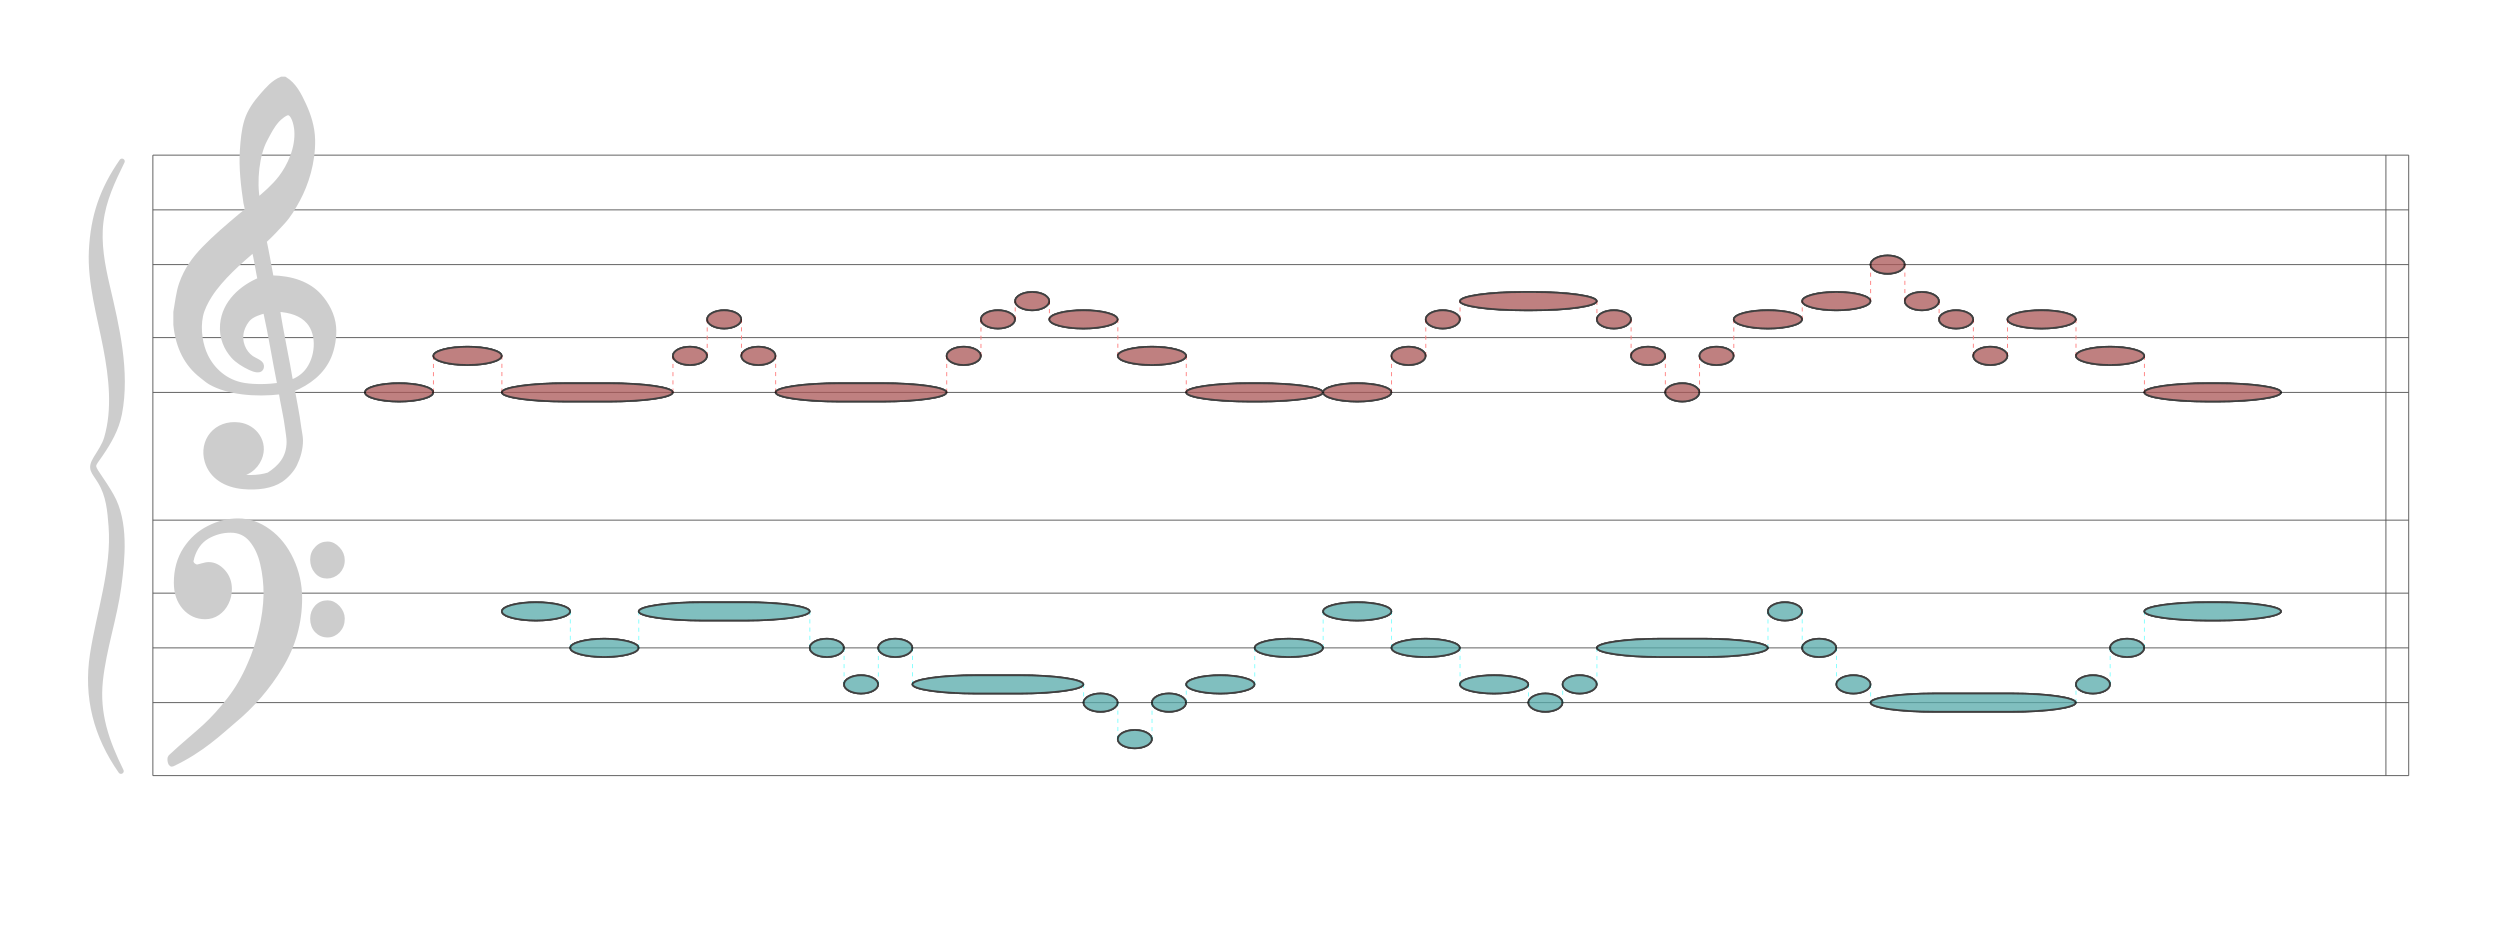
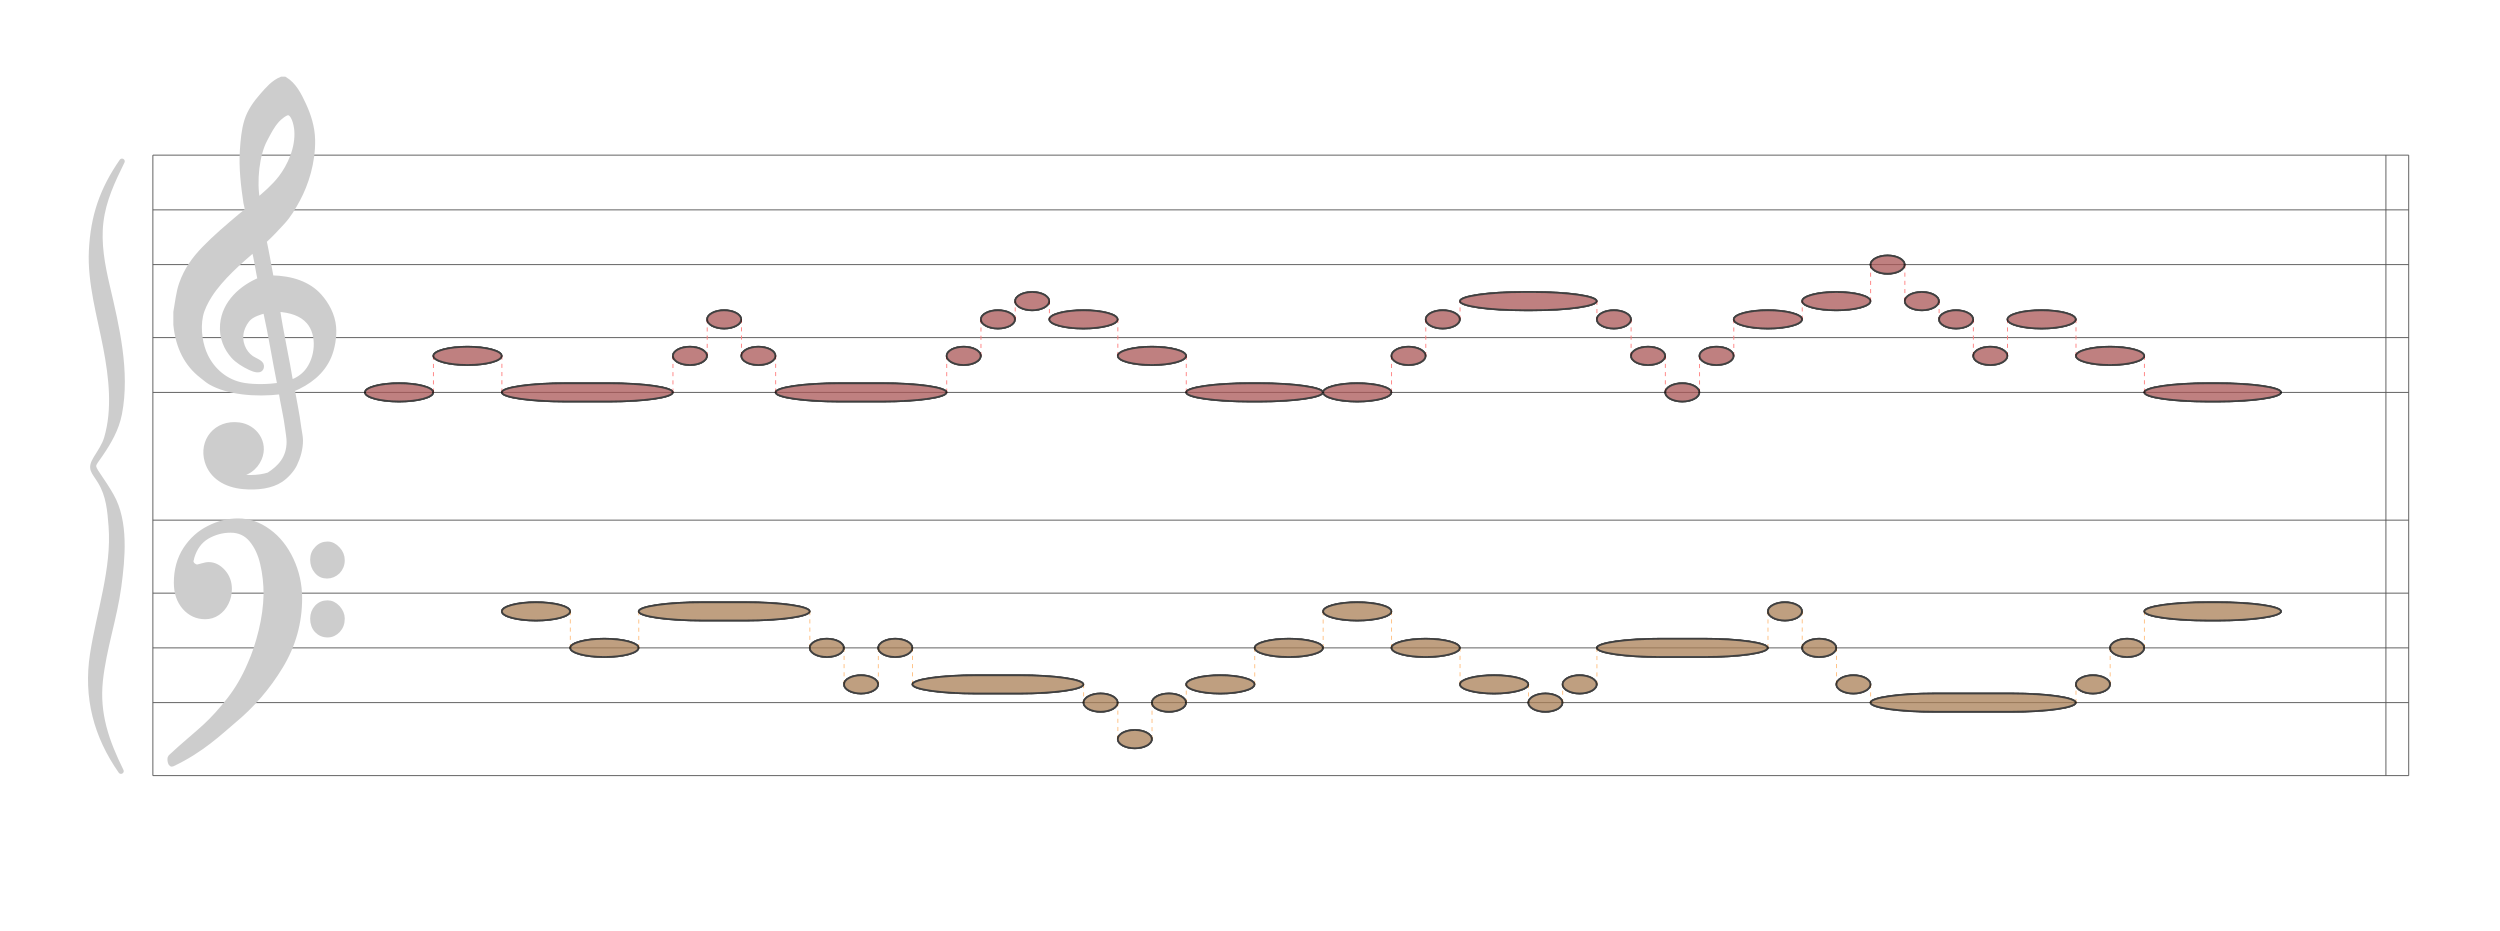
<svg xmlns="http://www.w3.org/2000/svg" version="1.1" viewPort="0 40 29.995 41" viewBox="-200 -50 1369.84 510" width="1369.84" height="510">
  <filter id="constantOpacity">
    <feComponentTransfer>
      <feFuncA type="table" tableValues="0 .5 .5" />
    </feComponentTransfer>
  </filter>
  <g transform="scale(35, -10) translate(0, -81)">
    <g class="staff-lines" stroke-width="0.5" stroke="#555555">
      <path vector-effect="non-scaling-stroke" d="M-3.321 64.5 L31.995 64.5" />
      <path vector-effect="non-scaling-stroke" d="M-3.321 67.5 L31.995 67.5" />
      <path vector-effect="non-scaling-stroke" d="M-3.321 71.5 L31.995 71.5" />
      <path vector-effect="non-scaling-stroke" d="M-3.321 74.5 L31.995 74.5" />
      <path vector-effect="non-scaling-stroke" d="M-3.321 77.5 L31.995 77.5" />
      <path vector-effect="non-scaling-stroke" d="M-3.321 43.5 L31.995 43.5" />
      <path vector-effect="non-scaling-stroke" d="M-3.321 47.5 L31.995 47.5" />
      <path vector-effect="non-scaling-stroke" d="M-3.321 50.5 L31.995 50.5" />
      <path vector-effect="non-scaling-stroke" d="M-3.321 53.5 L31.995 53.5" />
      <path vector-effect="non-scaling-stroke" d="M-3.321 57.5 L31.995 57.5" />
      <path vector-effect="non-scaling-stroke" d="M31.638,43.5 L31.638,77.5" />
      <path vector-effect="non-scaling-stroke" d="M31.995,43.5 L31.995,77.5" />
      <path vector-effect="non-scaling-stroke" d="M-3.321,43.5 L-3.321,77.5 z" />
    </g>
    <g transform="scale(0.714286, 1)">
      <g vector-effect="non-scaling-stroke" class="treble-clef" stroke="#cdcdcd" stroke-width="3" fill="#cdcdcd" transform="translate(-17.25, 5.15) scale(0.06, 0.07)">
        <path vector-effect="non-scaling-stroke" d="M250.026,1080.111c-2.375-5.813-4.501-12.037-5.616-19.656c-1.07-7.32-1.387-15.609-1.62-23.113    c-0.426-13.713,0.409-28.548,1.296-41.038c0.132-1.861,0.517-3.882,0.432-5.183c-0.118-1.794-1.622-3.834-2.484-5.401    c-4.551-8.266-9.023-16.291-13.176-25.488c-3.56-7.883-6.46-16.235-8.316-27.648c-1.087-6.682-1.406-14.26-2.053-21.816   c0-3.313,0-6.623,0-9.936c0.817-17.854,4.099-30.916,9.396-39.743c1.084-1.808,2.228-3.951,3.24-5.186    c6.218-7.579,16.081-9.873,25.812-7.343c0.598-8.887,1.858-19.53,2.376-28.944c0.193-3.49,0.54-7.194,0.54-10.368    c-0.003-13.193-3.44-20.603-7.452-26.135c-3.645-2.613-9.925-3.099-13.176,0.43c4.904-0.174,8.174,5.425,9.612,12.744    c2.427,12.351-1.738,24.386-7.344,25.918c-8.458,2.316-13.738-12.691-11.556-28.295c1.622-11.598,6.603-18.42,13.176-19.655    c5.073-0.956,10.149,0.426,13.608,5.399c1.988,2.858,4.009,7.685,4.968,11.879c1.246,5.448,2.18,12.212,2.16,18.792    c-0.01,3.246-0.453,6.761-0.648,10.152c-0.614,10.689-1.579,19.729-2.376,29.812c6.095,5.437,10.941,13.432,13.392,25.704    c1.302,6.52,2.035,15.517,1.727,23.111c-0.375,9.302-2.565,17.712-5.183,23.975c-3.863,9.248-9.852,13.985-17.604,14.257    c-0.849,9.749-1.633,19.633-2.593,29.159c2.376,4.619,4.55,9.643,6.805,14.906c2.185,5.095,3.892,11.286,5.508,17.712    c2.98,11.855,5.576,29.004,5.4,46.44c-0.102,10.157-1.538,19.319-3.24,27.215c-1.691,7.847-3.557,15.81-6.912,20.089    c-0.36,0-0.72,0-1.08,0C254.113,1090.306,252.068,1085.104,250.026,1080.111z M248.19,997.6    c-1.362,15.429-0.295,36.475,2.7,48.384c1.367,5.441,2.426,10.329,4.428,15.122c0.854,2.04,3.006,5.909,4.104,5.83    c2.104-0.153,3.064-9.245,3.24-13.824c0.542-14.092-2.623-28.387-5.832-37.366C254.247,1008.515,250.911,1002.572,248.19,997.6z     M249.27,935.823c-6.565-5.809-13.02-17.569-13.716-34.776c-0.425-10.517,1.463-18.693,3.888-24.624    c1.422-3.478,3.789-6.692,6.156-9.072c1.287-1.293,4.09-3.666,3.996,1.296c-0.048,2.584-2.504,4.06-3.888,6.263    c-2.557,4.079-4.489,12.399-3.348,21.385c0.481,3.784,1.636,7.983,2.808,10.153c1.458,2.697,3.725,4.34,6.048,5.615    c1.987-19.137,3.451-39.323,5.292-58.753c-4.493-1.347-9.224-1.49-13.068-0.213c-6.922,2.298-11.753,12.045-14.256,23.111    c-1.838,8.128-2.944,20.546-1.837,31.752c0.529,5.353,1.939,11.271,3.348,15.984c4.113,13.751,11.055,26.606,16.308,36.289    C247.971,952.523,248.466,943.862,249.27,935.823z M260.286,855.473c-1.479,19.361-3.545,38.701-4.86,57.671    c5.07-0.638,9.023-3.541,11.556-9.718c4.25-10.369,3.378-29.217-0.648-39.53C264.924,860.283,262.694,856.868,260.286,855.473z" />
      </g>
      <g class="bass-clef" fill="#cdcdcd" stroke="#cdcdcd" transform="scale(1.02, 1) translate(-0.25, 0.25)" stroke-width="3">
        <g transform="matrix(0.1835537,0,0,0.1830159,-98.29797,-1128.841)">
          <path vector-effect="non-scaling-stroke" d="M514.308,6407.837c3.419,4.086,5.655,9.64,7.124,12.803     c2.204,4.648,4.046,10.097,5.538,16.384c1.492,6.287,2.238,13.068,2.238,20.385c0,4.115-0.338,7.925-0.991,11.507     c-0.653,3.543-1.527,6.4-2.647,8.459c-1.108,2.095-2.297,3.125-3.545,3.125c-1.142,0-2.262-0.687-3.369-2.135     c-1.119-1.41-2.029-3.505-2.752-6.325c-0.711-2.819-1.073-6.135-1.073-9.982c0-3.011,0.326-5.411,0.968-7.317     c0.653-1.867,1.446-2.78,2.379-2.78c0.513,0,0.991,0.342,1.422,1.104c0.431,0.724,0.769,1.753,1.014,3.011     c0.245,1.257,0.373,2.628,0.373,4.077c0,2.019-0.245,3.733-0.735,5.144c-0.501,1.41-1.049,2.132-1.667,2.132     c-0.21,0-0.466-0.152-0.781-0.38c-0.303-0.229-0.501-0.342-0.571-0.342c-0.14,0-0.292,0.152-0.466,0.495     c-0.175,0.342-0.268,0.799-0.292,1.41c0.07,0.495,0.117,0.838,0.117,1.104c0.338,2.896,0.944,4.953,1.796,6.249     c0.863,1.258,1.784,1.905,2.763,1.905c1.014,0,1.83-0.953,2.46-2.858c0.63-1.943,1.073-4.344,1.329-7.277     c0.268-2.896,0.396-5.981,0.396-9.22c-0.035-3.468-0.221-7.125-0.583-10.897c-0.361-3.81-0.804-7.163-1.317-10.059     c-0.653-3.925-1.458-7.468-2.414-10.593c-0.956-3.124-1.889-5.752-2.775-7.849c-0.886-2.133-2.731-5.973-4.104-9.297     C514,6409.468,514.126,6407.62,514.308,6407.837z" />
          <path vector-effect="non-scaling-stroke" d="M531.259,6465.557c0.313-0.979,0.705-1.415,1.189-1.415     c0.457,0,0.862,0.436,1.228,1.306c0.339,0.908,0.522,2.032,0.522,3.339c0,1.233-0.17,2.358-0.522,3.302     c-0.353,0.979-0.745,1.488-1.163,1.488c-0.483,0-0.888-0.436-1.215-1.343c-0.34-0.871-0.509-1.958-0.509-3.266     C530.789,6467.626,530.945,6466.5,531.259,6465.557z" />
          <path vector-effect="non-scaling-stroke" d="M531.272,6447.847c0.327-0.871,0.732-1.342,1.241-1.342     c0.457,0,0.849,0.471,1.189,1.378c0.327,0.908,0.497,2.033,0.497,3.447c0,1.162-0.183,2.214-0.522,3.193     c-0.366,0.98-0.745,1.452-1.163,1.452c-0.509,0-0.914-0.436-1.241-1.343c-0.313-0.87-0.483-1.996-0.483-3.301     C530.789,6449.879,530.958,6448.717,531.272,6447.847z" />
        </g>
      </g>
    </g>
    <g transform="scale(0.714286, 1)">
      <g class="brace" transform="rotate(0.2) translate(30.5,-324) scale(1,-1) scale(.0175)">
        <path vector-effect="non-scaling-stroke" stroke="#cdcdcd" fill="#cdcdcd" stroke-width="3" stroke-linejoin="round" d="M-2031.812-22924.453    c-24.919,88.91-36.494,171.418-39.024,279.09c-2.379,101.156,9.877,207.264,16.991,305.533    c6.605,91.162,10.955,191.51-0.048,282.248c-2.757,22.732-8.614,43.227-13.597,63.254c-8.261,33.207-2.886,38.68,5.136,72.111    c10.485,43.689,11.808,90.887,13.172,140.795c3.604,132-16.215,270.613-24.675,400.074    c-8.818,134.883,3.651,255.861,34.113,366.164c-17.906-92.289-29.886-179.082-25.068-283.635    c4.572-99.275,18.379-195.207,24.078-294.23c5.11-88.826,9.914-203.154-8.344-284.342c-4.91-21.82-10.217-42.227-15.835-62.98    c-9.146-33.812-7.235-31.322,2.353-65.664c11.021-39.504,20.774-80.965,24.589-128.662c10.5-131.361-2.347-271.072-13.816-398.416    c-5.957-66.148-10.878-134.006-7.34-202.238C-2055.575-22803.877-2044.086-22863.117-2031.812-22924.453L-2031.812-22924.453z" />
      </g>
    </g>
    <g style="stroke-width:1; stroke:black;">
-       <g class="note-lines track-2" fill="none" stroke="hsl(180, 100%, 75%)" stroke-dasharray="2.25" vector-effect="non-scaling-stroke" stroke-width="0.5">
+       <g class="note-lines track-2" fill="none" stroke="hsl(30, 100%, 75%)" stroke-dasharray="2.25" vector-effect="non-scaling-stroke" stroke-width="0.5">
        <path vector-effect="non-scaling-stroke" d=" M3.21 52.5 L3.214 52.5 L3.214 50.5" />
        <path vector-effect="non-scaling-stroke" d=" M4.281 50.5 L4.286 50.5 L4.286 52.5" />
        <path vector-effect="non-scaling-stroke" d=" M6.96 52.5 L6.964 52.5 L6.964 50.5" />
        <path vector-effect="non-scaling-stroke" d=" M7.496 50.5 L7.5 50.5 L7.5 48.5" />
        <path vector-effect="non-scaling-stroke" d=" M8.031 48.5 L8.036 48.5 L8.036 50.5" />
        <path vector-effect="non-scaling-stroke" d=" M8.567 50.5 L8.571 50.5 L8.571 48.5" />
        <path vector-effect="non-scaling-stroke" d=" M11.245 48.5 L11.25 48.5 L11.25 47.5" />
        <path vector-effect="non-scaling-stroke" d=" M11.781 47.5 L11.786 47.5 L11.786 45.5" />
        <path vector-effect="non-scaling-stroke" d=" M12.317 45.5 L12.321 45.5 L12.321 47.5" />
        <path vector-effect="non-scaling-stroke" d=" M12.853 47.5 L12.857 47.5 L12.857 48.5" />
        <path vector-effect="non-scaling-stroke" d=" M13.924 48.5 L13.929 48.5 L13.929 50.5" />
        <path vector-effect="non-scaling-stroke" d=" M14.995 50.5 L15 50.5 L15 52.5" />
        <path vector-effect="non-scaling-stroke" d=" M16.067 52.5 L16.071 52.5 L16.071 50.5" />
        <path vector-effect="non-scaling-stroke" d=" M17.138 50.5 L17.143 50.5 L17.143 48.5" />
        <path vector-effect="non-scaling-stroke" d=" M18.21 48.5 L18.214 48.5 L18.214 47.5" />
        <path vector-effect="non-scaling-stroke" d=" M18.745 47.5 L18.75 47.5 L18.75 48.5" />
        <path vector-effect="non-scaling-stroke" d=" M19.281 48.5 L19.286 48.5 L19.286 50.5" />
        <path vector-effect="non-scaling-stroke" d=" M21.96 50.5 L21.964 50.5 L21.964 52.5" />
        <path vector-effect="non-scaling-stroke" d=" M22.495 52.5 L22.5 52.5 L22.5 50.5" />
        <path vector-effect="non-scaling-stroke" d=" M23.031 50.5 L23.036 50.5 L23.036 48.5" />
        <path vector-effect="non-scaling-stroke" d=" M23.567 48.5 L23.571 48.5 L23.571 47.5" />
        <path vector-effect="non-scaling-stroke" d=" M26.781 47.5 L26.786 47.5 L26.786 48.5" />
        <path vector-effect="non-scaling-stroke" d=" M27.317 48.5 L27.321 48.5 L27.321 50.5" />
        <path vector-effect="non-scaling-stroke" d=" M27.853 50.5 L27.857 50.5 L27.857 52.5" />
      </g>
      <g class="note-lines track-1" fill="none" stroke="hsl(0, 100%, 75%)" stroke-dasharray="2.25" vector-effect="non-scaling-stroke" stroke-width="0.5">
        <path vector-effect="non-scaling-stroke" d=" M1.067 64.5 L1.071 64.5 L1.071 66.5" />
        <path vector-effect="non-scaling-stroke" d=" M2.138 66.5 L2.143 66.5 L2.143 64.5" />
        <path vector-effect="non-scaling-stroke" d=" M4.817 64.5 L4.821 64.5 L4.821 66.5" />
        <path vector-effect="non-scaling-stroke" d=" M5.353 66.5 L5.357 66.5 L5.357 68.5" />
        <path vector-effect="non-scaling-stroke" d=" M5.888 68.5 L5.893 68.5 L5.893 66.5" />
        <path vector-effect="non-scaling-stroke" d=" M6.424 66.5 L6.429 66.5 L6.429 64.5" />
        <path vector-effect="non-scaling-stroke" d=" M9.103 64.5 L9.107 64.5 L9.107 66.5" />
        <path vector-effect="non-scaling-stroke" d=" M9.638 66.5 L9.643 66.5 L9.643 68.5" />
        <path vector-effect="non-scaling-stroke" d=" M10.174 68.5 L10.179 68.5 L10.179 69.5" />
        <path vector-effect="non-scaling-stroke" d=" M10.71 69.5 L10.714 69.5 L10.714 68.5" />
        <path vector-effect="non-scaling-stroke" d=" M11.781 68.5 L11.786 68.5 L11.786 66.5" />
        <path vector-effect="non-scaling-stroke" d=" M12.853 66.5 L12.857 66.5 L12.857 64.5" />
        <path vector-effect="non-scaling-stroke" d=" M14.995 64.5 L15 64.5 L15 64.5" />
        <path vector-effect="non-scaling-stroke" d=" M16.067 64.5 L16.071 64.5 L16.071 66.5" />
        <path vector-effect="non-scaling-stroke" d=" M16.603 66.5 L16.607 66.5 L16.607 68.5" />
        <path vector-effect="non-scaling-stroke" d=" M17.138 68.5 L17.143 68.5 L17.143 69.5" />
        <path vector-effect="non-scaling-stroke" d=" M19.281 69.5 L19.286 69.5 L19.286 68.5" />
        <path vector-effect="non-scaling-stroke" d=" M19.817 68.5 L19.821 68.5 L19.821 66.5" />
        <path vector-effect="non-scaling-stroke" d=" M20.353 66.5 L20.357 66.5 L20.357 64.5" />
        <path vector-effect="non-scaling-stroke" d=" M20.888 64.5 L20.893 64.5 L20.893 66.5" />
        <path vector-effect="non-scaling-stroke" d=" M21.424 66.5 L21.429 66.5 L21.429 68.5" />
        <path vector-effect="non-scaling-stroke" d=" M22.495 68.5 L22.5 68.5 L22.5 69.5" />
        <path vector-effect="non-scaling-stroke" d=" M23.567 69.5 L23.571 69.5 L23.571 71.5" />
        <path vector-effect="non-scaling-stroke" d=" M24.103 71.5 L24.107 71.5 L24.107 69.5" />
        <path vector-effect="non-scaling-stroke" d=" M24.638 69.5 L24.643 69.5 L24.643 68.5" />
        <path vector-effect="non-scaling-stroke" d=" M25.174 68.5 L25.179 68.5 L25.179 66.5" />
        <path vector-effect="non-scaling-stroke" d=" M25.71 66.5 L25.714 66.5 L25.714 68.5" />
        <path vector-effect="non-scaling-stroke" d=" M26.781 68.5 L26.786 68.5 L26.786 66.5" />
        <path vector-effect="non-scaling-stroke" d=" M27.853 66.5 L27.857 66.5 L27.857 64.5" />
      </g>
      <g opacity="0.5" class="note-backdrops track-2" style="fill:black;">
        <g class="note key-52 ont-2d143 offt-3d210 maxima">
          <rect vector-effect="non-scaling-stroke" rx="1" ry="1" x="2.143" y="52" width="1.067" height="1" />
        </g>
        <g class="note key-50 ont-3d214 offt-4d281">
          <rect vector-effect="non-scaling-stroke" rx="1" ry="1" x="3.214" y="50" width="1.067" height="1" />
        </g>
        <g class="note key-52 ont-4d286 offt-6d960 maxima">
          <rect vector-effect="non-scaling-stroke" rx="1" ry="1" x="4.286" y="52" width="2.674" height="1" />
        </g>
        <g class="note key-50 ont-6d964 offt-7d496">
          <rect vector-effect="non-scaling-stroke" rx="1" ry="1" x="6.964" y="50" width="0.531" height="1" />
        </g>
        <g class="note key-48 ont-7d500 offt-8d031">
          <rect vector-effect="non-scaling-stroke" rx="1" ry="1" x="7.5" y="48" width="0.531" height="1" />
        </g>
        <g class="note key-50 ont-8d036 offt-8d567">
          <rect vector-effect="non-scaling-stroke" rx="1" ry="1" x="8.036" y="50" width="0.531" height="1" />
        </g>
        <g class="note key-48 ont-8d571 offt-11d246">
          <rect vector-effect="non-scaling-stroke" rx="1" ry="1" x="8.571" y="48" width="2.674" height="1" />
        </g>
        <g class="note key-47 ont-11d250 offt-11d781">
          <rect vector-effect="non-scaling-stroke" rx="1" ry="1" x="11.25" y="47" width="0.531" height="1" />
        </g>
        <g class="note key-45 ont-11d786 offt-12d317 minima">
          <rect vector-effect="non-scaling-stroke" rx="1" ry="1" x="11.786" y="45" width="0.531" height="1" />
        </g>
        <g class="note key-47 ont-12d321 offt-12d853">
          <rect vector-effect="non-scaling-stroke" rx="1" ry="1" x="12.321" y="47" width="0.531" height="1" />
        </g>
        <g class="note key-48 ont-12d857 offt-13d924">
          <rect vector-effect="non-scaling-stroke" rx="1" ry="1" x="12.857" y="48" width="1.067" height="1" />
        </g>
        <g class="note key-50 ont-13d929 offt-14d996">
          <rect vector-effect="non-scaling-stroke" rx="1" ry="1" x="13.929" y="50" width="1.067" height="1" />
        </g>
        <g class="note key-52 ont-15d000 offt-16d067 maxima">
          <rect vector-effect="non-scaling-stroke" rx="1" ry="1" x="15" y="52" width="1.067" height="1" />
        </g>
        <g class="note key-50 ont-16d071 offt-17d138">
          <rect vector-effect="non-scaling-stroke" rx="1" ry="1" x="16.071" y="50" width="1.067" height="1" />
        </g>
        <g class="note key-48 ont-17d143 offt-18d210">
          <rect vector-effect="non-scaling-stroke" rx="1" ry="1" x="17.143" y="48" width="1.067" height="1" />
        </g>
        <g class="note key-47 ont-18d214 offt-18d746">
          <rect vector-effect="non-scaling-stroke" rx="1" ry="1" x="18.214" y="47" width="0.531" height="1" />
        </g>
        <g class="note key-48 ont-18d750 offt-19d281">
          <rect vector-effect="non-scaling-stroke" rx="1" ry="1" x="18.75" y="48" width="0.531" height="1" />
        </g>
        <g class="note key-50 ont-19d286 offt-21d960">
          <rect vector-effect="non-scaling-stroke" rx="1" ry="1" x="19.286" y="50" width="2.674" height="1" />
        </g>
        <g class="note key-52 ont-21d964 offt-22d496 maxima">
          <rect vector-effect="non-scaling-stroke" rx="1" ry="1" x="21.964" y="52" width="0.531" height="1" />
        </g>
        <g class="note key-50 ont-22d500 offt-23d031">
          <rect vector-effect="non-scaling-stroke" rx="1" ry="1" x="22.5" y="50" width="0.531" height="1" />
        </g>
        <g class="note key-48 ont-23d036 offt-23d567">
          <rect vector-effect="non-scaling-stroke" rx="1" ry="1" x="23.036" y="48" width="0.531" height="1" />
        </g>
        <g class="note key-47 ont-23d571 offt-26d781">
          <rect vector-effect="non-scaling-stroke" rx="1" ry="1" x="23.571" y="47" width="3.21" height="1" />
        </g>
        <g class="note key-48 ont-26d786 offt-27d317">
          <rect vector-effect="non-scaling-stroke" rx="1" ry="1" x="26.786" y="48" width="0.531" height="1" />
        </g>
        <g class="note key-50 ont-27d321 offt-27d853">
          <rect vector-effect="non-scaling-stroke" rx="1" ry="1" x="27.321" y="50" width="0.531" height="1" />
        </g>
        <g class="note key-52 ont-27d857 offt-29d996 maxima">
          <rect vector-effect="non-scaling-stroke" rx="1" ry="1" x="27.857" y="52" width="2.138" height="1" />
        </g>
      </g>
      <g opacity="0.5" class="note-backdrops track-1" style="fill:black;">
        <g class="note key-64 ont-0d000 offt-1d067 minima">
          <rect vector-effect="non-scaling-stroke" rx="1" ry="1" x="0" y="64" width="1.067" height="1" />
        </g>
        <g class="note key-66 ont-1d071 offt-2d138">
          <rect vector-effect="non-scaling-stroke" rx="1" ry="1" x="1.071" y="66" width="1.067" height="1" />
        </g>
        <g class="note key-64 ont-2d143 offt-4d817 minima">
          <rect vector-effect="non-scaling-stroke" rx="1" ry="1" x="2.143" y="64" width="2.674" height="1" />
        </g>
        <g class="note key-66 ont-4d821 offt-5d353">
          <rect vector-effect="non-scaling-stroke" rx="1" ry="1" x="4.821" y="66" width="0.531" height="1" />
        </g>
        <g class="note key-68 ont-5d357 offt-5d888">
          <rect vector-effect="non-scaling-stroke" rx="1" ry="1" x="5.357" y="68" width="0.531" height="1" />
        </g>
        <g class="note key-66 ont-5d893 offt-6d424">
          <rect vector-effect="non-scaling-stroke" rx="1" ry="1" x="5.893" y="66" width="0.531" height="1" />
        </g>
        <g class="note key-64 ont-6d429 offt-9d103 minima">
          <rect vector-effect="non-scaling-stroke" rx="1" ry="1" x="6.429" y="64" width="2.674" height="1" />
        </g>
        <g class="note key-66 ont-9d107 offt-9d638">
          <rect vector-effect="non-scaling-stroke" rx="1" ry="1" x="9.107" y="66" width="0.531" height="1" />
        </g>
        <g class="note key-68 ont-9d643 offt-10d174">
          <rect vector-effect="non-scaling-stroke" rx="1" ry="1" x="9.643" y="68" width="0.531" height="1" />
        </g>
        <g class="note key-69 ont-10d179 offt-10d710">
          <rect vector-effect="non-scaling-stroke" rx="1" ry="1" x="10.179" y="69" width="0.531" height="1" />
        </g>
        <g class="note key-68 ont-10d714 offt-11d781">
          <rect vector-effect="non-scaling-stroke" rx="1" ry="1" x="10.714" y="68" width="1.067" height="1" />
        </g>
        <g class="note key-66 ont-11d786 offt-12d853">
          <rect vector-effect="non-scaling-stroke" rx="1" ry="1" x="11.786" y="66" width="1.067" height="1" />
        </g>
        <g class="note key-64 ont-12d857 offt-14d996 minima">
          <rect vector-effect="non-scaling-stroke" rx="1" ry="1" x="12.857" y="64" width="2.138" height="1" />
        </g>
        <g class="note key-64 ont-15d000 offt-16d067 minima">
          <rect vector-effect="non-scaling-stroke" rx="1" ry="1" x="15" y="64" width="1.067" height="1" />
        </g>
        <g class="note key-66 ont-16d071 offt-16d603">
          <rect vector-effect="non-scaling-stroke" rx="1" ry="1" x="16.071" y="66" width="0.531" height="1" />
        </g>
        <g class="note key-68 ont-16d607 offt-17d138">
          <rect vector-effect="non-scaling-stroke" rx="1" ry="1" x="16.607" y="68" width="0.531" height="1" />
        </g>
        <g class="note key-69 ont-17d143 offt-19d281">
          <rect vector-effect="non-scaling-stroke" rx="1" ry="1" x="17.143" y="69" width="2.138" height="1" />
        </g>
        <g class="note key-68 ont-19d286 offt-19d817">
          <rect vector-effect="non-scaling-stroke" rx="1" ry="1" x="19.286" y="68" width="0.531" height="1" />
        </g>
        <g class="note key-66 ont-19d821 offt-20d353">
          <rect vector-effect="non-scaling-stroke" rx="1" ry="1" x="19.821" y="66" width="0.531" height="1" />
        </g>
        <g class="note key-64 ont-20d357 offt-20d888 minima">
          <rect vector-effect="non-scaling-stroke" rx="1" ry="1" x="20.357" y="64" width="0.531" height="1" />
        </g>
        <g class="note key-66 ont-20d893 offt-21d424">
          <rect vector-effect="non-scaling-stroke" rx="1" ry="1" x="20.893" y="66" width="0.531" height="1" />
        </g>
        <g class="note key-68 ont-21d429 offt-22d496">
          <rect vector-effect="non-scaling-stroke" rx="1" ry="1" x="21.429" y="68" width="1.067" height="1" />
        </g>
        <g class="note key-69 ont-22d500 offt-23d567">
          <rect vector-effect="non-scaling-stroke" rx="1" ry="1" x="22.5" y="69" width="1.067" height="1" />
        </g>
        <g class="note key-71 ont-23d571 offt-24d103 maxima">
          <rect vector-effect="non-scaling-stroke" rx="1" ry="1" x="23.571" y="71" width="0.531" height="1" />
        </g>
        <g class="note key-69 ont-24d107 offt-24d638">
          <rect vector-effect="non-scaling-stroke" rx="1" ry="1" x="24.107" y="69" width="0.531" height="1" />
        </g>
        <g class="note key-68 ont-24d643 offt-25d174">
          <rect vector-effect="non-scaling-stroke" rx="1" ry="1" x="24.643" y="68" width="0.531" height="1" />
        </g>
        <g class="note key-66 ont-25d179 offt-25d710">
          <rect vector-effect="non-scaling-stroke" rx="1" ry="1" x="25.179" y="66" width="0.531" height="1" />
        </g>
        <g class="note key-68 ont-25d714 offt-26d781">
          <rect vector-effect="non-scaling-stroke" rx="1" ry="1" x="25.714" y="68" width="1.067" height="1" />
        </g>
        <g class="note key-66 ont-26d786 offt-27d853">
          <rect vector-effect="non-scaling-stroke" rx="1" ry="1" x="26.786" y="66" width="1.067" height="1" />
        </g>
        <g class="note key-64 ont-27d857 offt-29d996 minima">
          <rect vector-effect="non-scaling-stroke" rx="1" ry="1" x="27.857" y="64" width="2.138" height="1" />
        </g>
      </g>
-       <g class="track-2" filter="url(#constantOpacity)" style="opacity:1; fill:hsl(180, 100%, 75%);">
+       <g class="track-2" filter="url(#constantOpacity)" style="opacity:1; fill:hsl(30, 100%, 75%);">
        <g class="note key-52 ont-2d143 offt-3d210 maxima">
          <rect vector-effect="non-scaling-stroke" rx="1" ry="1" x="2.143" y="52" width="1.067" height="1" />
        </g>
        <g class="note key-50 ont-3d214 offt-4d281">
          <rect vector-effect="non-scaling-stroke" rx="1" ry="1" x="3.214" y="50" width="1.067" height="1" />
        </g>
        <g class="note key-52 ont-4d286 offt-6d960 maxima">
          <rect vector-effect="non-scaling-stroke" rx="1" ry="1" x="4.286" y="52" width="2.674" height="1" />
        </g>
        <g class="note key-50 ont-6d964 offt-7d496">
          <rect vector-effect="non-scaling-stroke" rx="1" ry="1" x="6.964" y="50" width="0.531" height="1" />
        </g>
        <g class="note key-48 ont-7d500 offt-8d031">
          <rect vector-effect="non-scaling-stroke" rx="1" ry="1" x="7.5" y="48" width="0.531" height="1" />
        </g>
        <g class="note key-50 ont-8d036 offt-8d567">
          <rect vector-effect="non-scaling-stroke" rx="1" ry="1" x="8.036" y="50" width="0.531" height="1" />
        </g>
        <g class="note key-48 ont-8d571 offt-11d246">
          <rect vector-effect="non-scaling-stroke" rx="1" ry="1" x="8.571" y="48" width="2.674" height="1" />
        </g>
        <g class="note key-47 ont-11d250 offt-11d781">
          <rect vector-effect="non-scaling-stroke" rx="1" ry="1" x="11.25" y="47" width="0.531" height="1" />
        </g>
        <g class="note key-45 ont-11d786 offt-12d317 minima">
          <rect vector-effect="non-scaling-stroke" rx="1" ry="1" x="11.786" y="45" width="0.531" height="1" />
        </g>
        <g class="note key-47 ont-12d321 offt-12d853">
          <rect vector-effect="non-scaling-stroke" rx="1" ry="1" x="12.321" y="47" width="0.531" height="1" />
        </g>
        <g class="note key-48 ont-12d857 offt-13d924">
          <rect vector-effect="non-scaling-stroke" rx="1" ry="1" x="12.857" y="48" width="1.067" height="1" />
        </g>
        <g class="note key-50 ont-13d929 offt-14d996">
          <rect vector-effect="non-scaling-stroke" rx="1" ry="1" x="13.929" y="50" width="1.067" height="1" />
        </g>
        <g class="note key-52 ont-15d000 offt-16d067 maxima">
          <rect vector-effect="non-scaling-stroke" rx="1" ry="1" x="15" y="52" width="1.067" height="1" />
        </g>
        <g class="note key-50 ont-16d071 offt-17d138">
          <rect vector-effect="non-scaling-stroke" rx="1" ry="1" x="16.071" y="50" width="1.067" height="1" />
        </g>
        <g class="note key-48 ont-17d143 offt-18d210">
          <rect vector-effect="non-scaling-stroke" rx="1" ry="1" x="17.143" y="48" width="1.067" height="1" />
        </g>
        <g class="note key-47 ont-18d214 offt-18d746">
          <rect vector-effect="non-scaling-stroke" rx="1" ry="1" x="18.214" y="47" width="0.531" height="1" />
        </g>
        <g class="note key-48 ont-18d750 offt-19d281">
          <rect vector-effect="non-scaling-stroke" rx="1" ry="1" x="18.75" y="48" width="0.531" height="1" />
        </g>
        <g class="note key-50 ont-19d286 offt-21d960">
          <rect vector-effect="non-scaling-stroke" rx="1" ry="1" x="19.286" y="50" width="2.674" height="1" />
        </g>
        <g class="note key-52 ont-21d964 offt-22d496 maxima">
          <rect vector-effect="non-scaling-stroke" rx="1" ry="1" x="21.964" y="52" width="0.531" height="1" />
        </g>
        <g class="note key-50 ont-22d500 offt-23d031">
          <rect vector-effect="non-scaling-stroke" rx="1" ry="1" x="22.5" y="50" width="0.531" height="1" />
        </g>
        <g class="note key-48 ont-23d036 offt-23d567">
          <rect vector-effect="non-scaling-stroke" rx="1" ry="1" x="23.036" y="48" width="0.531" height="1" />
        </g>
        <g class="note key-47 ont-23d571 offt-26d781">
          <rect vector-effect="non-scaling-stroke" rx="1" ry="1" x="23.571" y="47" width="3.21" height="1" />
        </g>
        <g class="note key-48 ont-26d786 offt-27d317">
          <rect vector-effect="non-scaling-stroke" rx="1" ry="1" x="26.786" y="48" width="0.531" height="1" />
        </g>
        <g class="note key-50 ont-27d321 offt-27d853">
          <rect vector-effect="non-scaling-stroke" rx="1" ry="1" x="27.321" y="50" width="0.531" height="1" />
        </g>
        <g class="note key-52 ont-27d857 offt-29d996 maxima">
          <rect vector-effect="non-scaling-stroke" rx="1" ry="1" x="27.857" y="52" width="2.138" height="1" />
        </g>
      </g>
      <g class="track-1" filter="url(#constantOpacity)" style="opacity:1; fill:hsl(0, 100%, 75%);">
        <g class="note key-64 ont-0d000 offt-1d067 minima">
          <rect vector-effect="non-scaling-stroke" rx="1" ry="1" x="0" y="64" width="1.067" height="1" />
        </g>
        <g class="note key-66 ont-1d071 offt-2d138">
          <rect vector-effect="non-scaling-stroke" rx="1" ry="1" x="1.071" y="66" width="1.067" height="1" />
        </g>
        <g class="note key-64 ont-2d143 offt-4d817 minima">
          <rect vector-effect="non-scaling-stroke" rx="1" ry="1" x="2.143" y="64" width="2.674" height="1" />
        </g>
        <g class="note key-66 ont-4d821 offt-5d353">
          <rect vector-effect="non-scaling-stroke" rx="1" ry="1" x="4.821" y="66" width="0.531" height="1" />
        </g>
        <g class="note key-68 ont-5d357 offt-5d888">
          <rect vector-effect="non-scaling-stroke" rx="1" ry="1" x="5.357" y="68" width="0.531" height="1" />
        </g>
        <g class="note key-66 ont-5d893 offt-6d424">
          <rect vector-effect="non-scaling-stroke" rx="1" ry="1" x="5.893" y="66" width="0.531" height="1" />
        </g>
        <g class="note key-64 ont-6d429 offt-9d103 minima">
          <rect vector-effect="non-scaling-stroke" rx="1" ry="1" x="6.429" y="64" width="2.674" height="1" />
        </g>
        <g class="note key-66 ont-9d107 offt-9d638">
          <rect vector-effect="non-scaling-stroke" rx="1" ry="1" x="9.107" y="66" width="0.531" height="1" />
        </g>
        <g class="note key-68 ont-9d643 offt-10d174">
          <rect vector-effect="non-scaling-stroke" rx="1" ry="1" x="9.643" y="68" width="0.531" height="1" />
        </g>
        <g class="note key-69 ont-10d179 offt-10d710">
          <rect vector-effect="non-scaling-stroke" rx="1" ry="1" x="10.179" y="69" width="0.531" height="1" />
        </g>
        <g class="note key-68 ont-10d714 offt-11d781">
          <rect vector-effect="non-scaling-stroke" rx="1" ry="1" x="10.714" y="68" width="1.067" height="1" />
        </g>
        <g class="note key-66 ont-11d786 offt-12d853">
          <rect vector-effect="non-scaling-stroke" rx="1" ry="1" x="11.786" y="66" width="1.067" height="1" />
        </g>
        <g class="note key-64 ont-12d857 offt-14d996 minima">
          <rect vector-effect="non-scaling-stroke" rx="1" ry="1" x="12.857" y="64" width="2.138" height="1" />
        </g>
        <g class="note key-64 ont-15d000 offt-16d067 minima">
          <rect vector-effect="non-scaling-stroke" rx="1" ry="1" x="15" y="64" width="1.067" height="1" />
        </g>
        <g class="note key-66 ont-16d071 offt-16d603">
          <rect vector-effect="non-scaling-stroke" rx="1" ry="1" x="16.071" y="66" width="0.531" height="1" />
        </g>
        <g class="note key-68 ont-16d607 offt-17d138">
          <rect vector-effect="non-scaling-stroke" rx="1" ry="1" x="16.607" y="68" width="0.531" height="1" />
        </g>
        <g class="note key-69 ont-17d143 offt-19d281">
          <rect vector-effect="non-scaling-stroke" rx="1" ry="1" x="17.143" y="69" width="2.138" height="1" />
        </g>
        <g class="note key-68 ont-19d286 offt-19d817">
          <rect vector-effect="non-scaling-stroke" rx="1" ry="1" x="19.286" y="68" width="0.531" height="1" />
        </g>
        <g class="note key-66 ont-19d821 offt-20d353">
          <rect vector-effect="non-scaling-stroke" rx="1" ry="1" x="19.821" y="66" width="0.531" height="1" />
        </g>
        <g class="note key-64 ont-20d357 offt-20d888 minima">
          <rect vector-effect="non-scaling-stroke" rx="1" ry="1" x="20.357" y="64" width="0.531" height="1" />
        </g>
        <g class="note key-66 ont-20d893 offt-21d424">
          <rect vector-effect="non-scaling-stroke" rx="1" ry="1" x="20.893" y="66" width="0.531" height="1" />
        </g>
        <g class="note key-68 ont-21d429 offt-22d496">
          <rect vector-effect="non-scaling-stroke" rx="1" ry="1" x="21.429" y="68" width="1.067" height="1" />
        </g>
        <g class="note key-69 ont-22d500 offt-23d567">
          <rect vector-effect="non-scaling-stroke" rx="1" ry="1" x="22.5" y="69" width="1.067" height="1" />
        </g>
        <g class="note key-71 ont-23d571 offt-24d103 maxima">
          <rect vector-effect="non-scaling-stroke" rx="1" ry="1" x="23.571" y="71" width="0.531" height="1" />
        </g>
        <g class="note key-69 ont-24d107 offt-24d638">
          <rect vector-effect="non-scaling-stroke" rx="1" ry="1" x="24.107" y="69" width="0.531" height="1" />
        </g>
        <g class="note key-68 ont-24d643 offt-25d174">
          <rect vector-effect="non-scaling-stroke" rx="1" ry="1" x="24.643" y="68" width="0.531" height="1" />
        </g>
        <g class="note key-66 ont-25d179 offt-25d710">
          <rect vector-effect="non-scaling-stroke" rx="1" ry="1" x="25.179" y="66" width="0.531" height="1" />
        </g>
        <g class="note key-68 ont-25d714 offt-26d781">
          <rect vector-effect="non-scaling-stroke" rx="1" ry="1" x="25.714" y="68" width="1.067" height="1" />
        </g>
        <g class="note key-66 ont-26d786 offt-27d853">
          <rect vector-effect="non-scaling-stroke" rx="1" ry="1" x="26.786" y="66" width="1.067" height="1" />
        </g>
        <g class="note key-64 ont-27d857 offt-29d996 minima">
          <rect vector-effect="non-scaling-stroke" rx="1" ry="1" x="27.857" y="64" width="2.138" height="1" />
        </g>
      </g>
    </g>
  </g>
</svg>
